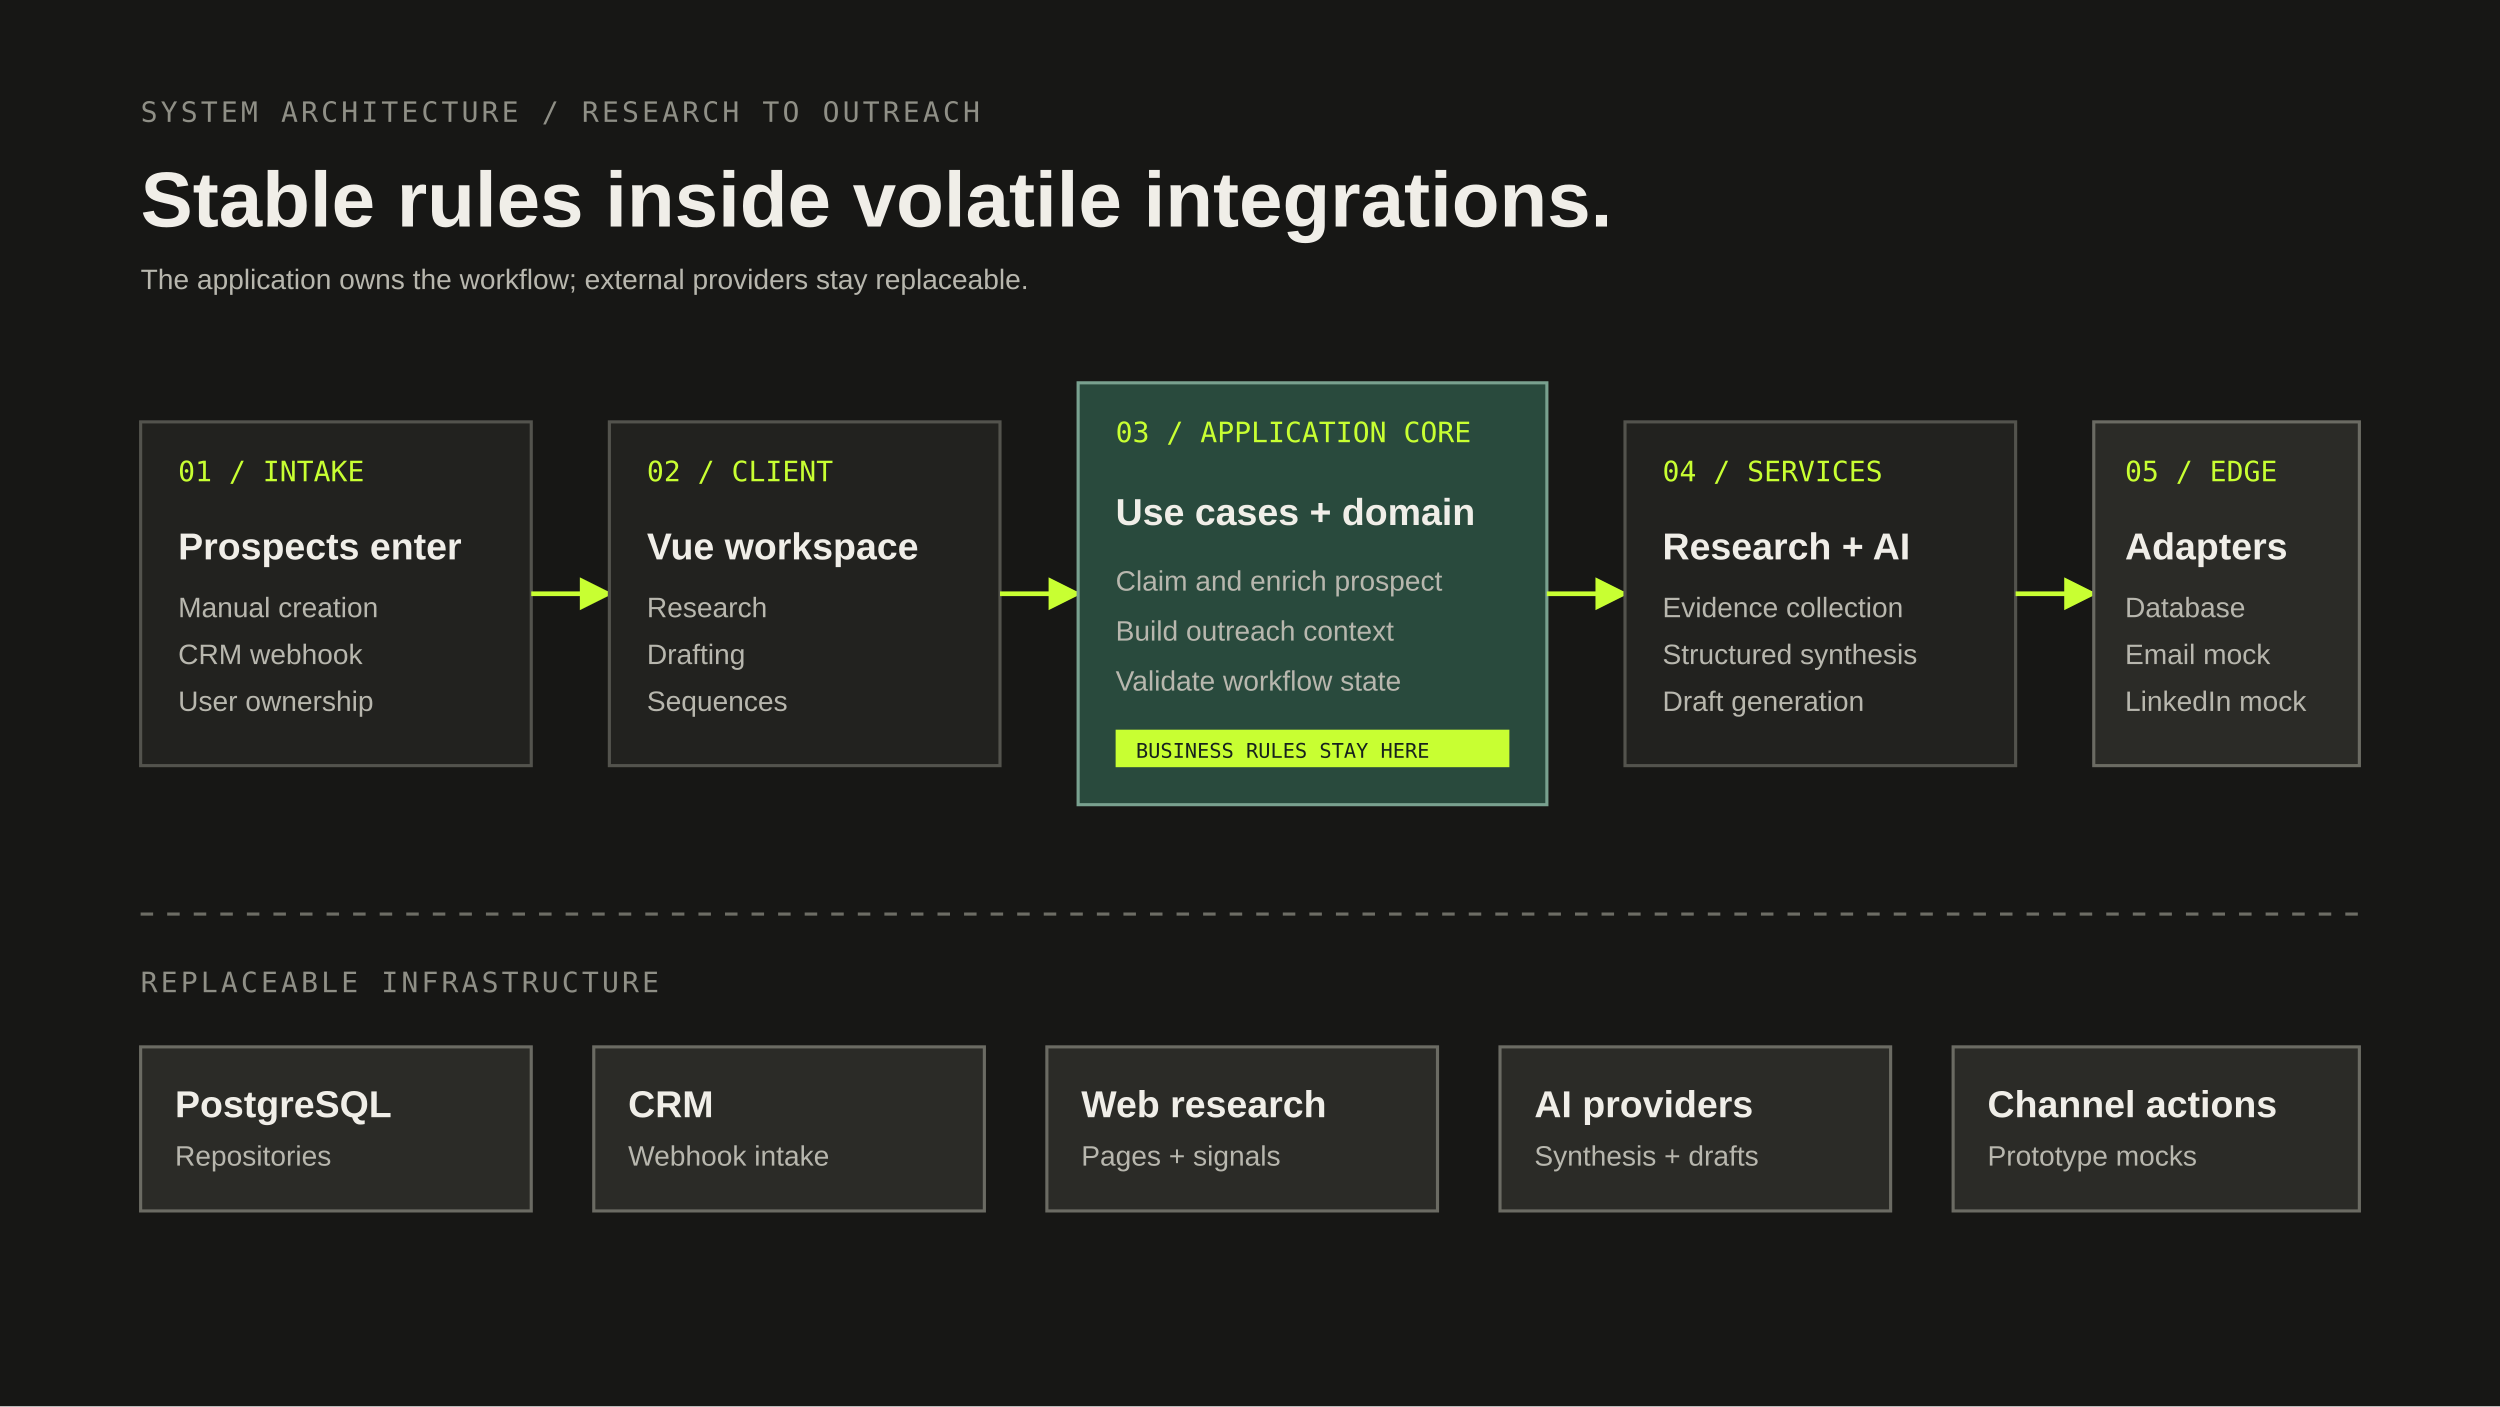
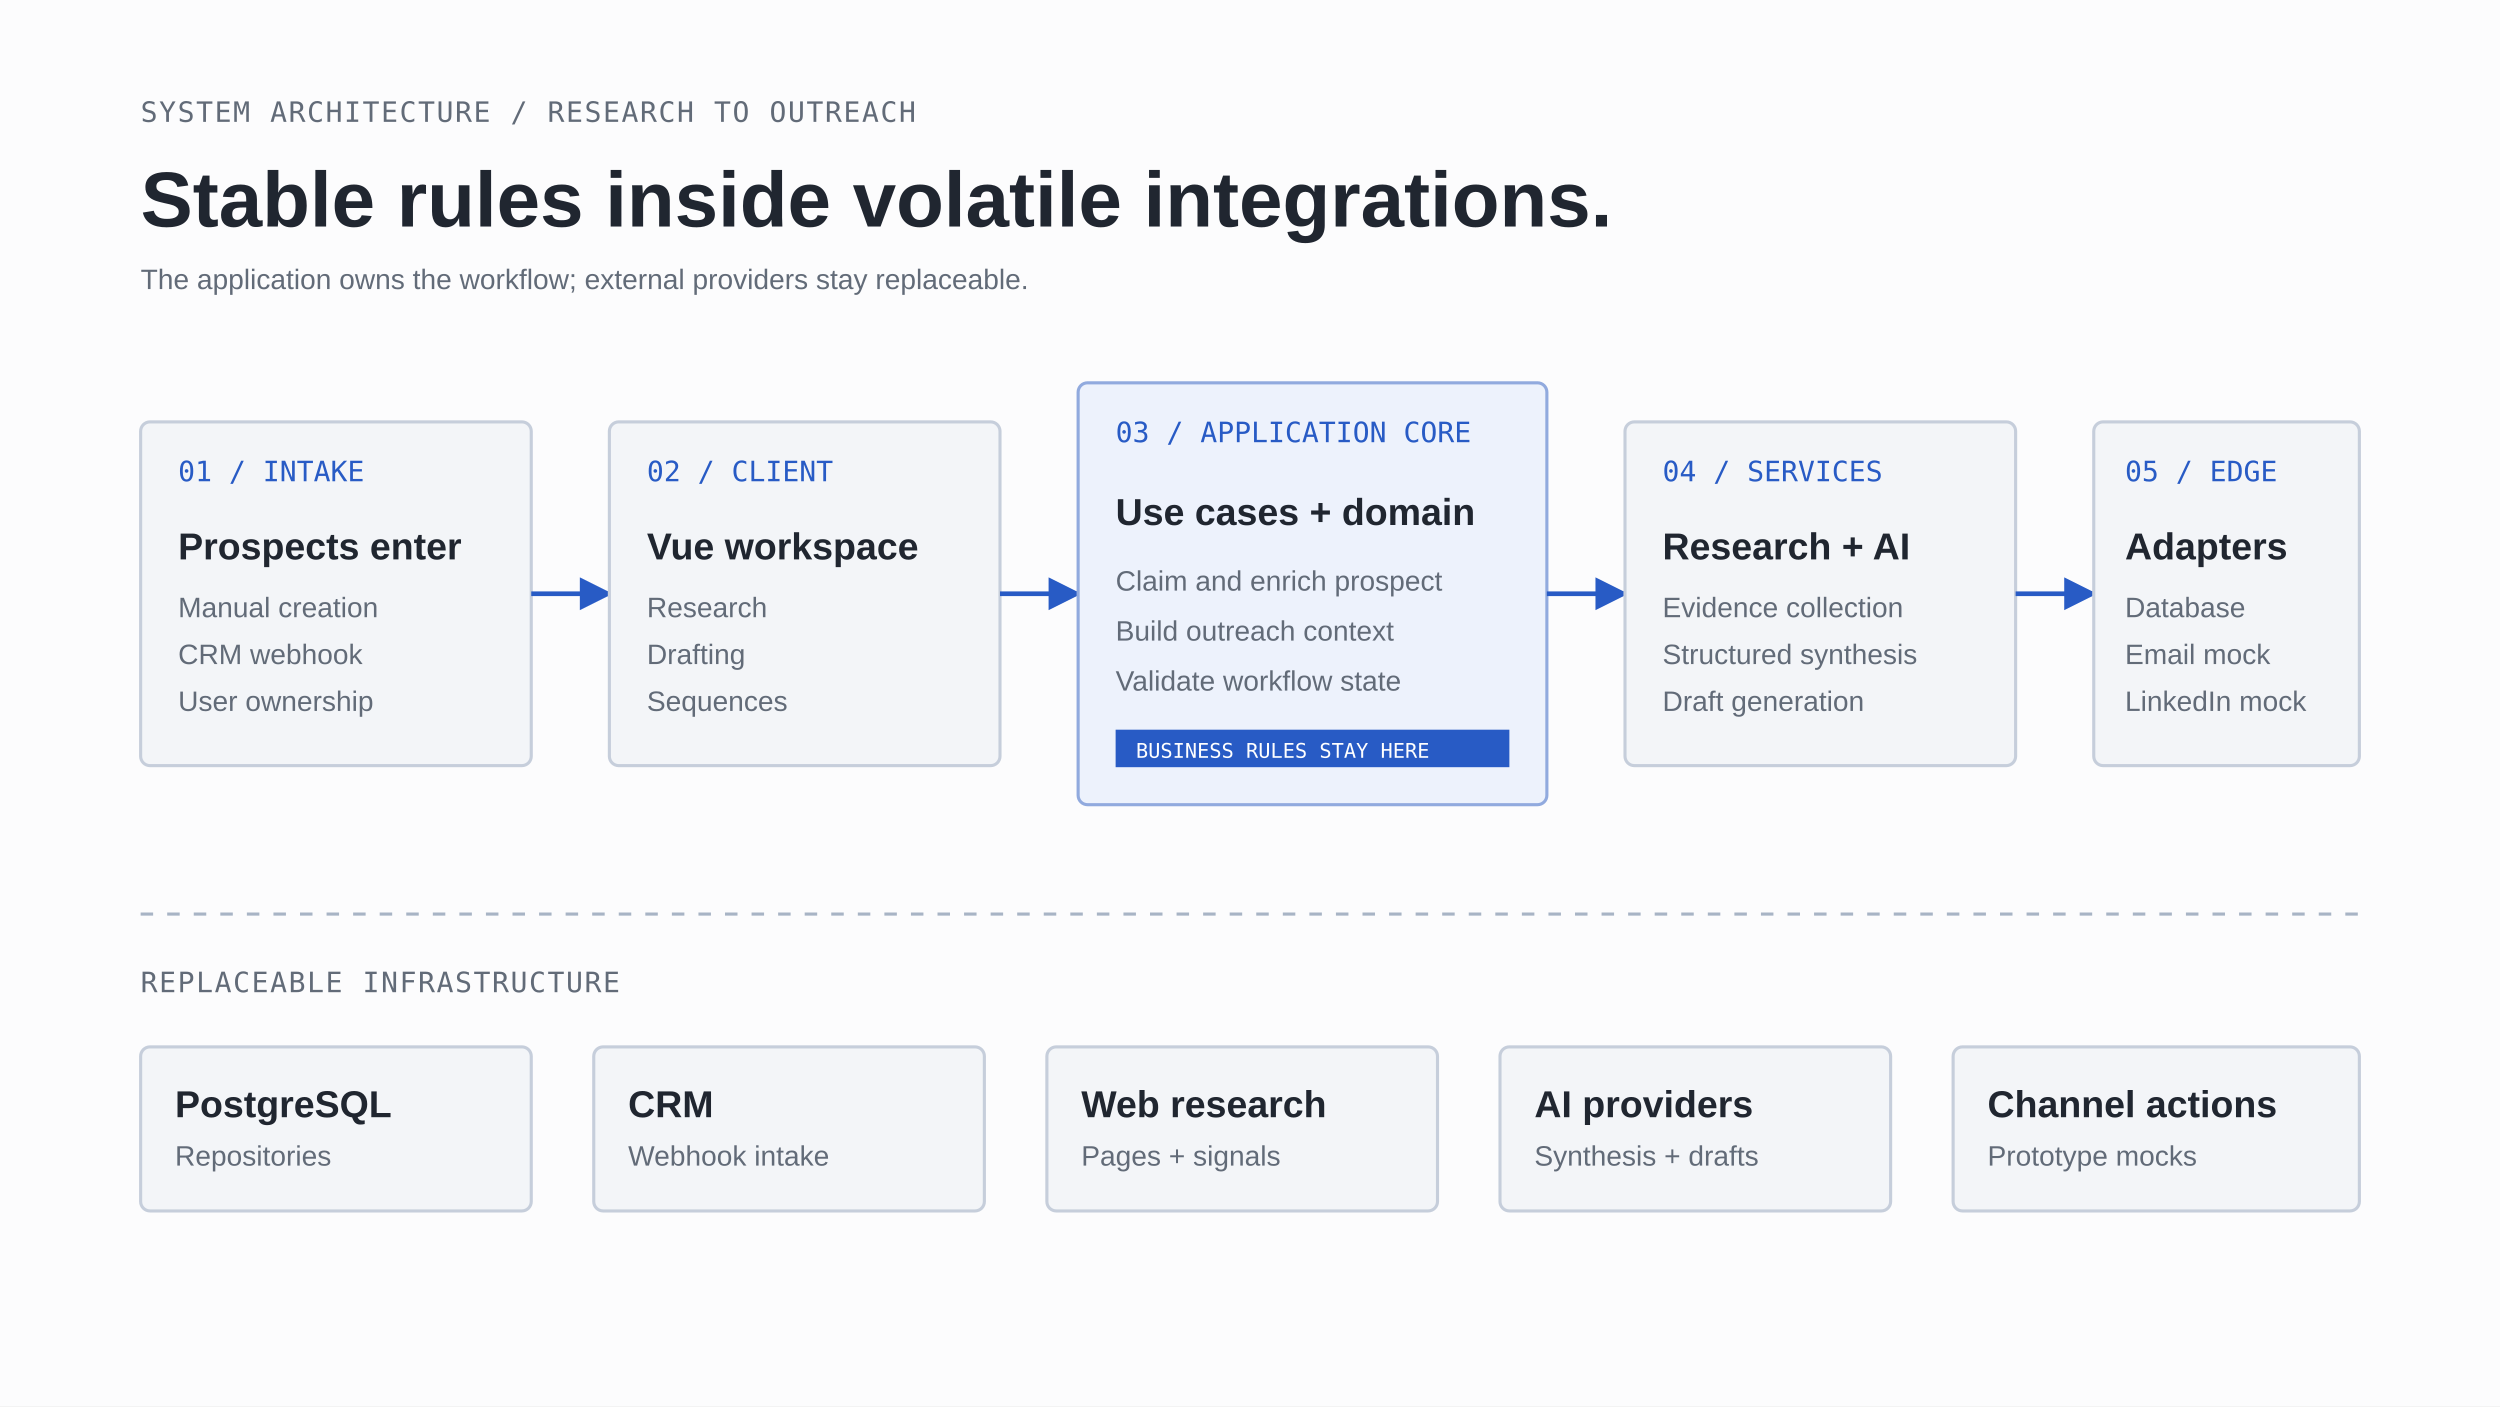
<svg xmlns="http://www.w3.org/2000/svg" viewBox="0 0 1600 900" role="img" aria-labelledby="title desc">
  <defs>
    <marker id="arrow" viewBox="0 0 10 10" refX="9" refY="5" markerWidth="7" markerHeight="7" orient="auto-start-reverse">
-       <path d="M0 0 10 5 0 10z" fill="#c8ff32" />
+       <path d="M0 0 10 5 0 10z" fill="#285bc5" />
    </marker>
    <style>
-       .bg{fill:#171715}.panel{fill:#22221f;stroke:#53534d;stroke-width:2}.core{fill:#294a3d;stroke:#79a18f;stroke-width:2}.edge{fill:#2b2b27;stroke:#6b6b63;stroke-width:2}.label{fill:#8f8f86;font:18px ui-monospace,monospace;letter-spacing:2px}.title{fill:#f0eee8;font:600 50px Arial,sans-serif}.h{fill:#f0eee8;font:600 24px Arial,sans-serif}.copy{fill:#b8b7ae;font:18px Arial,sans-serif}.num{fill:#c8ff32;font:18px ui-monospace,monospace}.line{fill:none;stroke:#c8ff32;stroke-width:3;marker-end:url(#arrow)}.dash{fill:none;stroke:#6d6d65;stroke-width:2;stroke-dasharray:8 9}
+       .bg{fill:#fcfcfd}.panel{fill:#f3f5f8;stroke:#c6cedb;stroke-width:2}.core{fill:#edf2fc;stroke:#91aade;stroke-width:2}.edge{fill:#f3f5f8;stroke:#c6cedb;stroke-width:2}.label{fill:#626b78;font:18px 'SFMono-Regular',Consolas,monospace;letter-spacing:1px}.title{fill:#202630;font:600 50px Arial,sans-serif}.h{fill:#202630;font:600 24px Arial,sans-serif}.copy{fill:#626b78;font:18px Arial,sans-serif}.num{fill:#285bc5;font:18px 'SFMono-Regular',Consolas,monospace}.line{fill:none;stroke:#285bc5;stroke-width:3;marker-end:url(#arrow)}.dash{fill:none;stroke:#a8b4c5;stroke-width:2;stroke-dasharray:8 9}
    </style>
  </defs>
  <rect class="bg" width="1600" height="900" />
  <text class="label" x="90" y="78">SYSTEM ARCHITECTURE / RESEARCH TO OUTREACH</text>
  <text class="title" x="90" y="145">Stable rules inside volatile integrations.</text>
  <text class="copy" x="90" y="185">The application owns the workflow; external providers stay replaceable.</text>
  <g transform="translate(90 270)">
-     <rect class="panel" width="250" height="220" />
+     <rect rx="6" class="panel" width="250" height="220" />
    <text class="num" x="24" y="38">01 / INTAKE</text>
    <text class="h" x="24" y="88">Prospects enter</text>
    <text class="copy" x="24" y="125">Manual creation</text>
    <text class="copy" x="24" y="155">CRM webhook</text>
    <text class="copy" x="24" y="185">User ownership</text>
  </g>
  <path class="line" d="M340 380H390" />
  <g transform="translate(390 270)">
-     <rect class="panel" width="250" height="220" />
+     <rect rx="6" class="panel" width="250" height="220" />
    <text class="num" x="24" y="38">02 / CLIENT</text>
    <text class="h" x="24" y="88">Vue workspace</text>
    <text class="copy" x="24" y="125">Research</text>
    <text class="copy" x="24" y="155">Drafting</text>
    <text class="copy" x="24" y="185">Sequences</text>
  </g>
  <path class="line" d="M640 380H690" />
  <g transform="translate(690 245)">
-     <rect class="core" width="300" height="270" />
+     <rect rx="6" class="core" width="300" height="270" />
    <text class="num" x="24" y="38">03 / APPLICATION CORE</text>
    <text class="h" x="24" y="91">Use cases + domain</text>
    <text class="copy" x="24" y="133">Claim and enrich prospect</text>
    <text class="copy" x="24" y="165">Build outreach context</text>
    <text class="copy" x="24" y="197">Validate workflow state</text>
-     <rect x="24" y="222" width="252" height="24" fill="#c8ff32" />
-     <text x="37" y="240" fill="#17221d" font-family="ui-monospace,monospace" font-size="13">BUSINESS RULES STAY HERE</text>
+     <rect x="24" y="222" width="252" height="24" fill="#285bc5" />
+     <text x="37" y="240" fill="#ffffff" font-family="'SFMono-Regular',Consolas,monospace" font-size="13">BUSINESS RULES STAY HERE</text>
  </g>
  <path class="line" d="M990 380H1040" />
  <g transform="translate(1040 270)">
-     <rect class="panel" width="250" height="220" />
+     <rect rx="6" class="panel" width="250" height="220" />
    <text class="num" x="24" y="38">04 / SERVICES</text>
    <text class="h" x="24" y="88">Research + AI</text>
    <text class="copy" x="24" y="125">Evidence collection</text>
    <text class="copy" x="24" y="155">Structured synthesis</text>
    <text class="copy" x="24" y="185">Draft generation</text>
  </g>
  <path class="line" d="M1290 380H1340" />
  <g transform="translate(1340 270)">
-     <rect class="edge" width="170" height="220" />
+     <rect rx="6" class="edge" width="170" height="220" />
    <text class="num" x="20" y="38">05 / EDGE</text>
    <text class="h" x="20" y="88">Adapters</text>
    <text class="copy" x="20" y="125">Database</text>
    <text class="copy" x="20" y="155">Email mock</text>
    <text class="copy" x="20" y="185">LinkedIn mock</text>
  </g>
  <path class="dash" d="M90 585H1510" />
  <text class="label" x="90" y="635">REPLACEABLE INFRASTRUCTURE</text>
  <g transform="translate(90 670)">
-     <rect class="edge" width="250" height="105" />
+     <rect rx="6" class="edge" width="250" height="105" />
    <text class="h" x="22" y="45">PostgreSQL</text>
    <text class="copy" x="22" y="76">Repositories</text>
  </g>
  <g transform="translate(380 670)">
-     <rect class="edge" width="250" height="105" />
+     <rect rx="6" class="edge" width="250" height="105" />
    <text class="h" x="22" y="45">CRM</text>
    <text class="copy" x="22" y="76">Webhook intake</text>
  </g>
  <g transform="translate(670 670)">
-     <rect class="edge" width="250" height="105" />
+     <rect rx="6" class="edge" width="250" height="105" />
    <text class="h" x="22" y="45">Web research</text>
    <text class="copy" x="22" y="76">Pages + signals</text>
  </g>
  <g transform="translate(960 670)">
-     <rect class="edge" width="250" height="105" />
+     <rect rx="6" class="edge" width="250" height="105" />
    <text class="h" x="22" y="45">AI providers</text>
    <text class="copy" x="22" y="76">Synthesis + drafts</text>
  </g>
  <g transform="translate(1250 670)">
-     <rect class="edge" width="260" height="105" />
+     <rect rx="6" class="edge" width="260" height="105" />
    <text class="h" x="22" y="45">Channel actions</text>
    <text class="copy" x="22" y="76">Prototype mocks</text>
  </g>
</svg>
